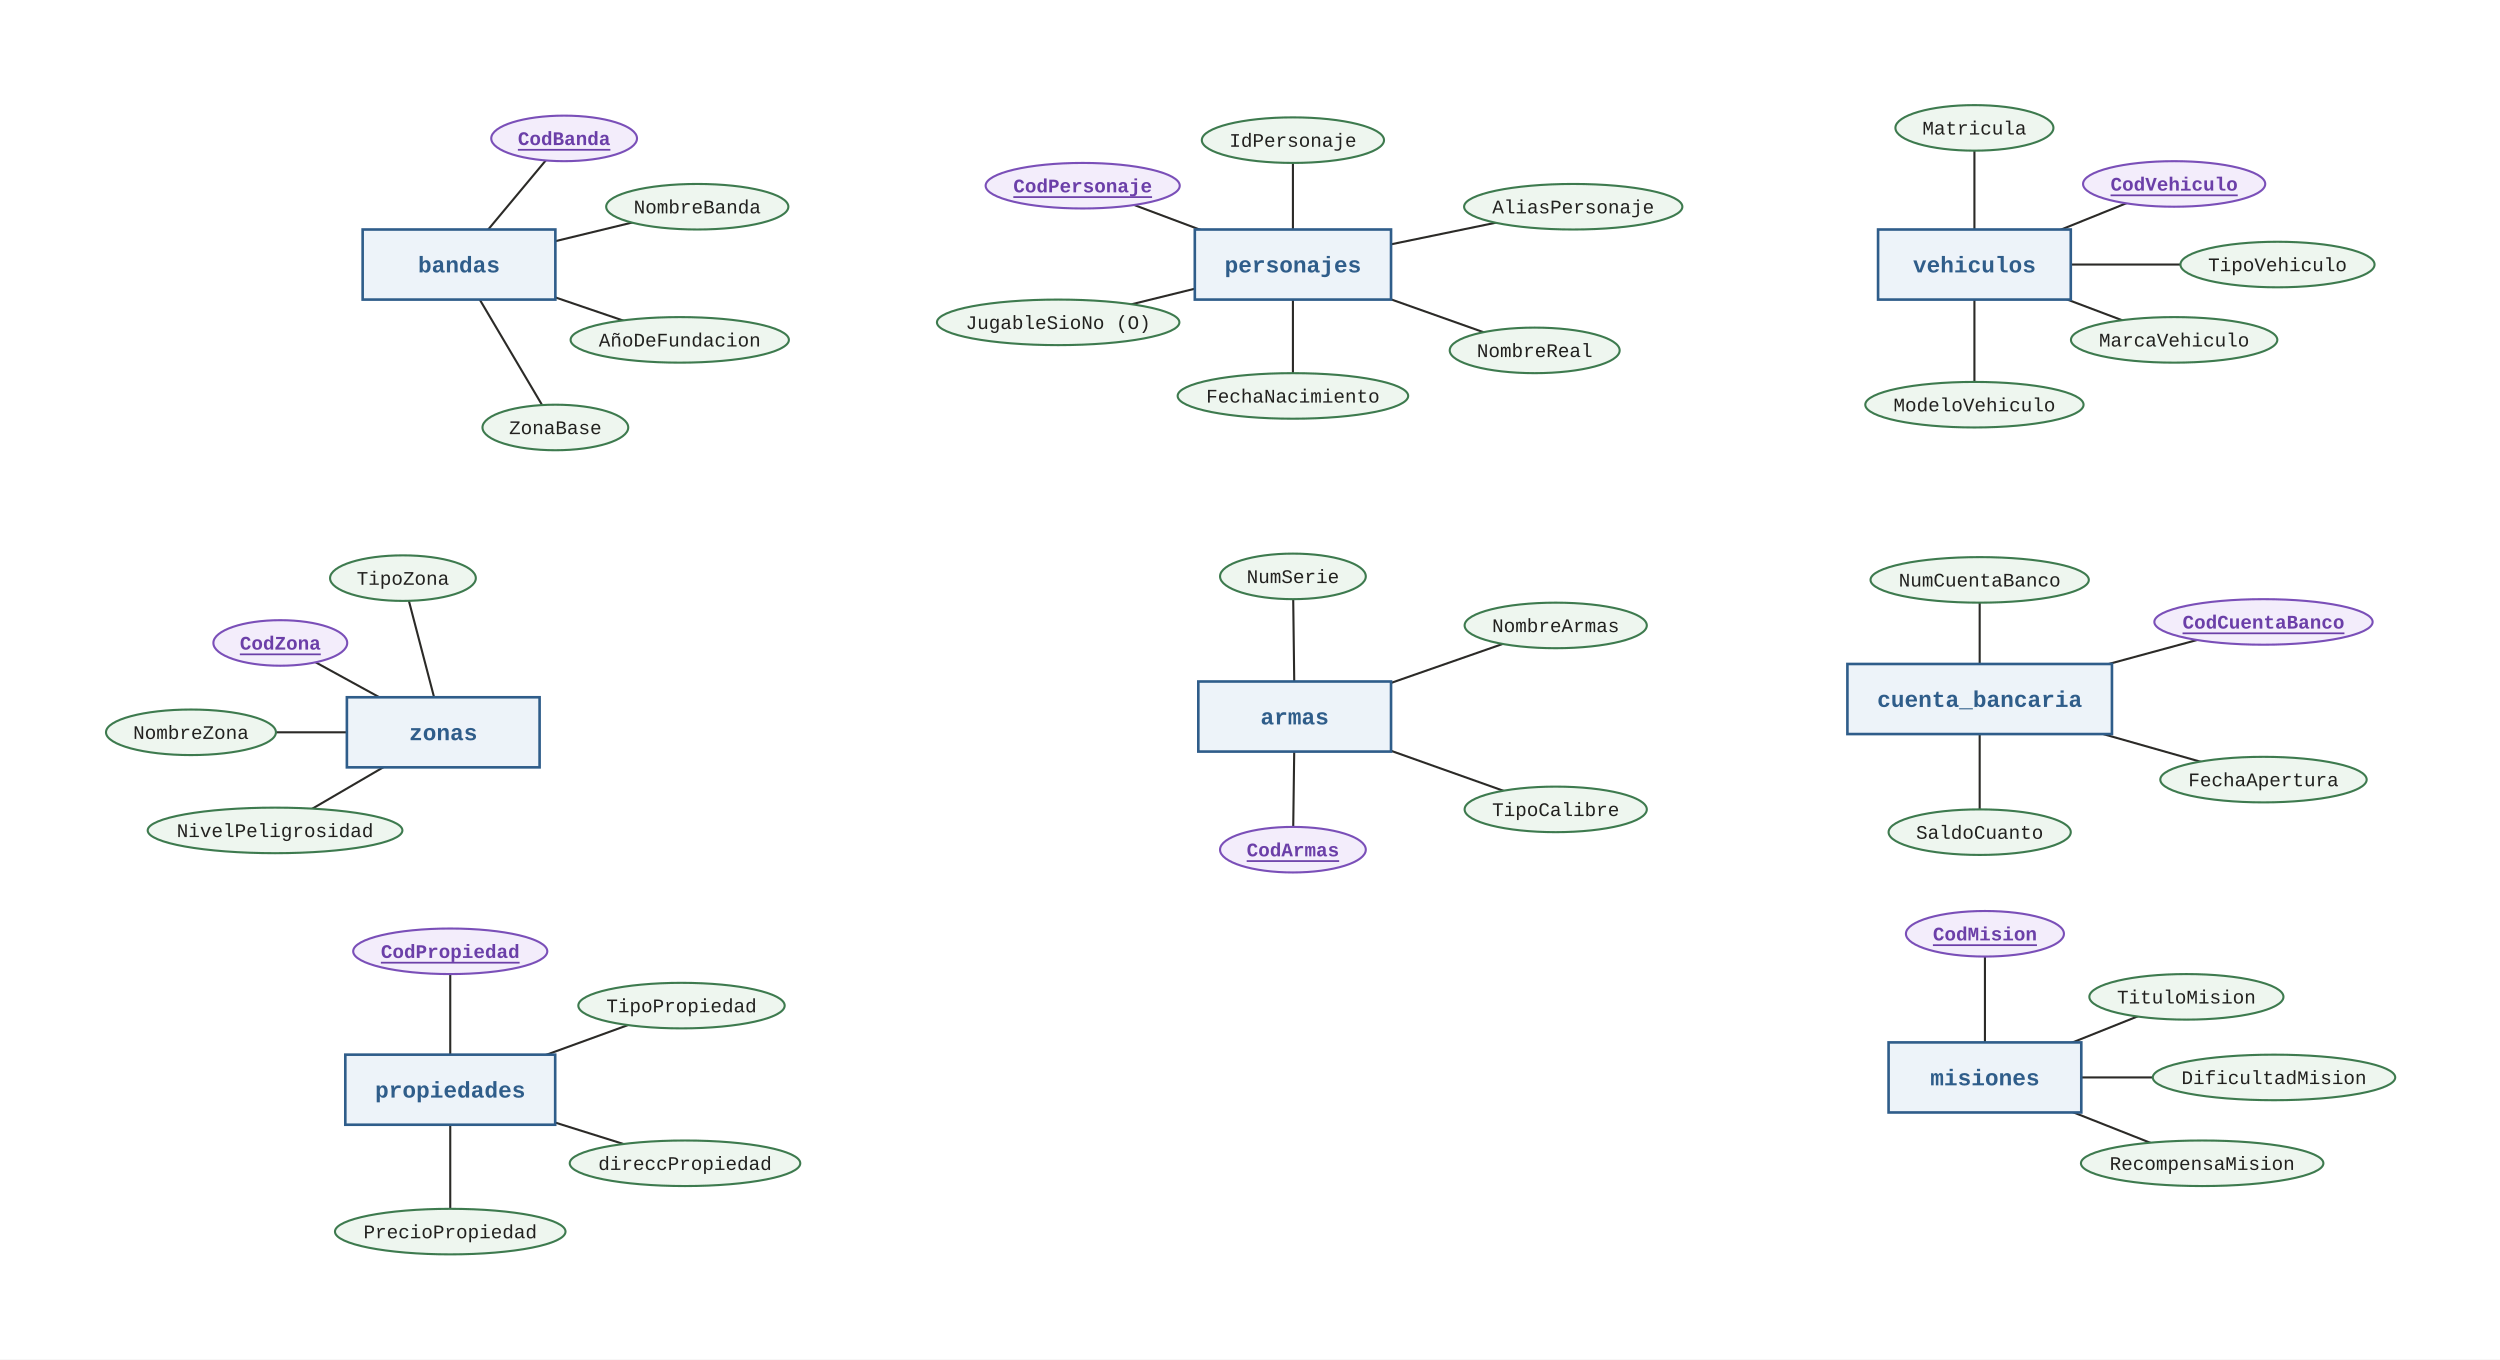
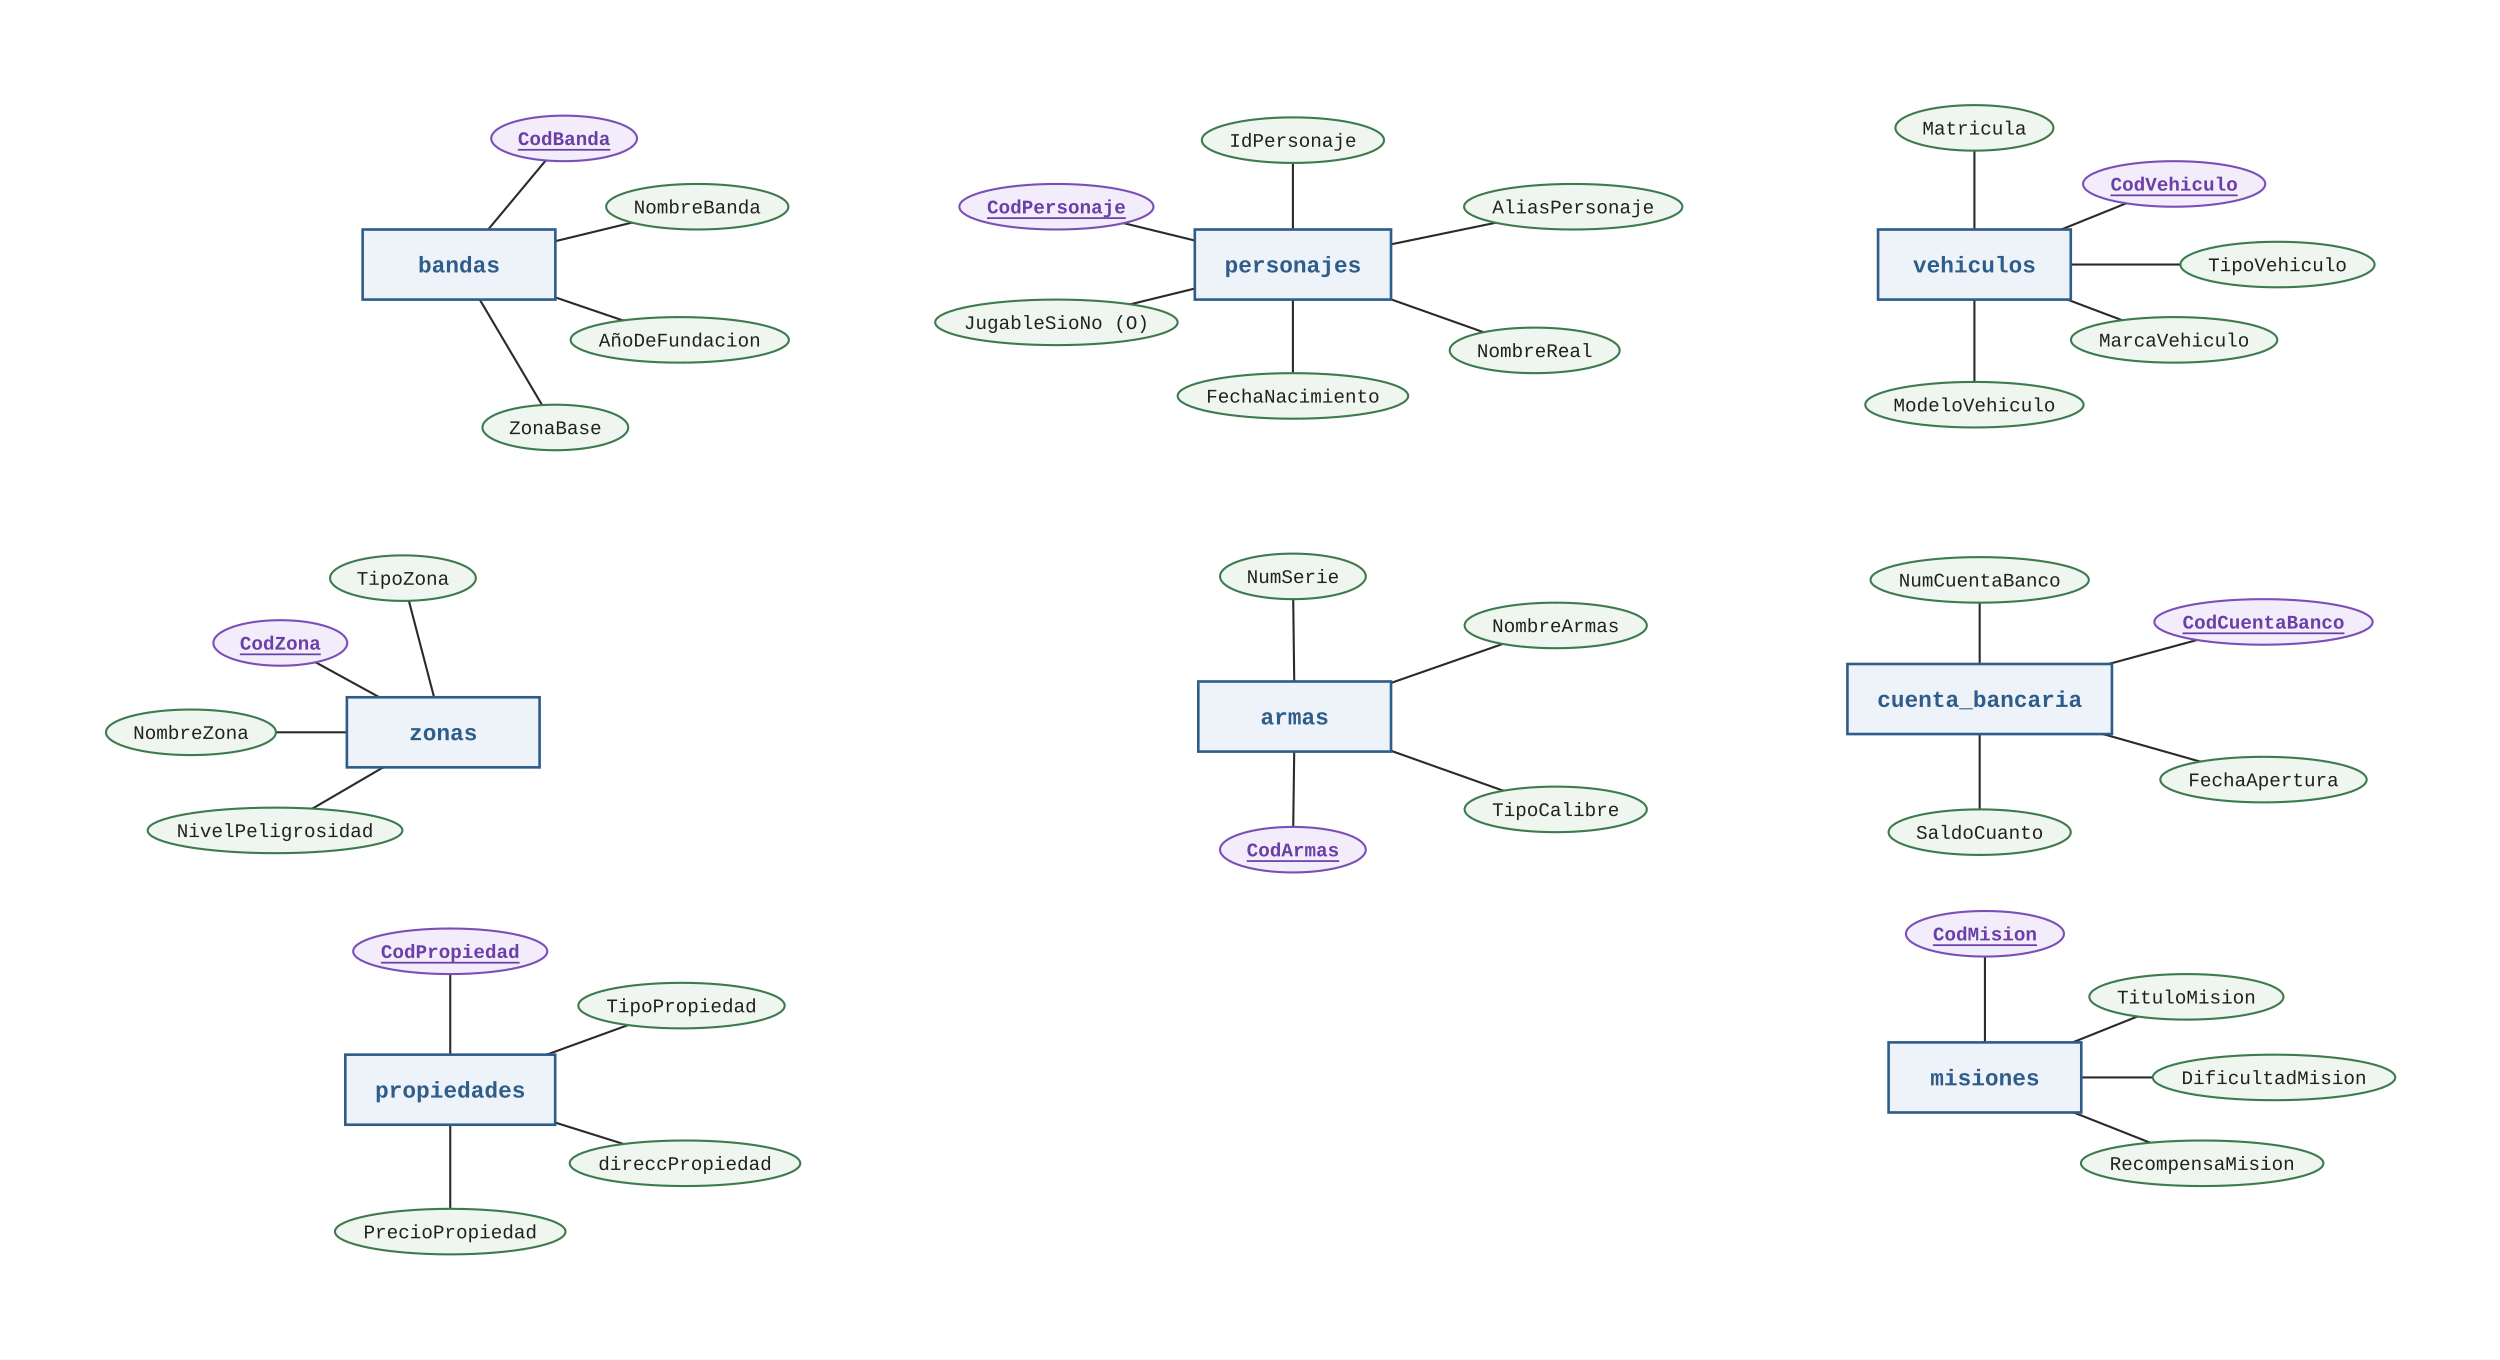
<svg xmlns="http://www.w3.org/2000/svg" viewBox="1764 1628 1427 776" width="1427" height="776">
  <style>.ln{stroke:#2B2A27;stroke-width:1.2}.mk{stroke:#2B2A27;stroke-width:1.5;fill:none}.mo{fill:#FFFFFF;stroke:#2B2A27;stroke-width:1.5}
.ent{fill:#EDF3F9;stroke:#2F5D8A;stroke-width:1.5}.dia{fill:#FBF2E0;stroke:#9C6510;stroke-width:1.5}.att{fill:#EEF6EF;stroke:#3D7A4E;stroke-width:1.2}.att.key{fill:#F3EDFB;stroke:#7A4FB8}.att.dr{stroke-dasharray:4 3}
.ent.in,.dia.in{fill:none}.dup{stroke:#C0362C;stroke-width:2.4}
.tx{fill:#22211F;font:11px Consolas,'JetBrains Mono','Courier New',monospace}.txk{fill:#6B3FA8;font-weight:600}.tb{font:600 13px Consolas,'JetBrains Mono','Courier New',monospace;fill:#2F5D8A}.tr{font:600 12px Consolas,'JetBrains Mono','Courier New',monospace;fill:#9C6510}.tt{font:600 10px Consolas,'JetBrains Mono','Courier New',monospace;fill:#6B6A64}
.ul{stroke:#6B3FA8;stroke-width:1}.ul.p{stroke-dasharray:3 2}.card{font:600 11px Consolas,'JetBrains Mono','Courier New',monospace;fill:#A2441C;paint-order:stroke;stroke:#FFFFFF;stroke-width:4px;stroke-linejoin:round}.cardq{fill:#6B6A64}
.tbox{fill:#FFFFFF;stroke:#A9B2C0;stroke-width:1}.thd{fill:#33557F}.thx{font:600 12.5px Consolas,'JetBrains Mono','Courier New',monospace;fill:#FFFFFF}.cx{font:11.5px Consolas,'JetBrains Mono','Courier New',monospace;fill:#22211F}.cpk{fill:#6B3FA8;font-weight:600}.cfk{fill:#A3304A}.cty{fill:#6B6A64;font-weight:400}.uq{font:600 9px Consolas,'JetBrains Mono','Courier New',monospace;fill:#2A7F8F}
.lk{stroke:#6B6A64;stroke-width:1.4;fill:none}.lk.dash{stroke-dasharray:6 4}.lkm{stroke:#6B6A64;stroke-width:1.5;fill:none}.lko{fill:#FFFFFF;stroke:#6B6A64;stroke-width:1.5}
.ipk{fill:#8E5FD0}.ifk{fill:#B4364E}.icol{fill:#2A7F8F}.inul{fill:none;stroke:#2A7F8F;stroke-width:1.3}
.rbox{fill:#FFFFFF;stroke:#22211F;stroke-width:1.1}.rnm{font:600 12.5px Consolas,'JetBrains Mono','Courier New',monospace;fill:#2F5D8A}.rcol{font:12px Consolas,'JetBrains Mono','Courier New',monospace;fill:#22211F}.rpk{font-weight:700;fill:#6B3FA8}.rfk{fill:#A3304A}.rul{stroke:#6B3FA8;stroke-width:1.1}
.rtag{font:600 9.5px Consolas,'JetBrains Mono','Courier New',monospace;fill:#6B6A64}.rarr{fill:none;stroke:#B4364E;stroke-width:1.1}.rhead{fill:#B4364E}
.ent.hd,.dia.hd{fill:none}.ktag{font:700 9px Consolas,'JetBrains Mono','Courier New',monospace;fill:#6B6A64}.rlab{fill:#FFFFFF;stroke:none;opacity:.92}.dia.assoc{stroke-dasharray:5 3}.ln.lid{stroke-width:2.2}.isal{fill:#9C6510}.skt{fill:#2F5D8A}
.thx.dup{fill:#FFC2BD}.cx.dup,.rnm.dup,.rcol.dup{fill:#C0362C;text-decoration:underline}
.note{stroke-width:1.2}.note-fold{stroke-width:1.2}.nc-y{fill:#FFF4C2;stroke:#D2AE36}.nc-b{fill:#DDEBFA;stroke:#7AA3D6}.nc-g{fill:#DFF2E1;stroke:#7DBB87}.nc-p{fill:#FBE1EC;stroke:#D98AAE}.note-fold{filter:brightness(.93)}.note-tx{font:12px 'Segoe UI',Arial,sans-serif;fill:#2B2A27}</style>
  <rect x="1764" y="1628" width="1427" height="776" fill="#ffffff" />
  <line x1="2017" y1="2046" x2="1924" y2="1995" class="ln" />
  <line x1="2017" y1="2046" x2="1873" y2="2046" class="ln" />
  <line x1="2017" y1="2046" x2="1994" y2="1958" class="ln" />
  <line x1="2017" y1="2046" x2="1921" y2="2102" class="ln" />
  <line x1="2502" y1="1779" x2="2502" y2="1708" class="ln" />
  <line x1="2502" y1="1779" x2="2662" y2="1746" class="ln" />
  <line x1="2502" y1="1779" x2="2640" y2="1828" class="ln" />
  <line x1="2502" y1="1779" x2="2502" y2="1854" class="ln" />
-   <line x1="2502" y1="1779" x2="2368" y2="1812" class="ln" />
+   <line x1="2502" y1="1779" x2="2367" y2="1812" class="ln" />
  <line x1="2026" y1="1779" x2="2086" y2="1707" class="ln" />
  <line x1="2026" y1="1779" x2="2162" y2="1746" class="ln" />
  <line x1="2026" y1="1779" x2="2152" y2="1822" class="ln" />
  <line x1="2026" y1="1779" x2="2081" y2="1872" class="ln" />
  <line x1="2891" y1="1779" x2="2891" y2="1701" class="ln" />
  <line x1="2891" y1="1779" x2="3005" y2="1733" class="ln" />
-   <line x1="2502" y1="1779" x2="2382" y2="1734" class="ln" />
+   <line x1="2502" y1="1779" x2="2367" y2="1746" class="ln" />
  <line x1="2891" y1="1779" x2="3005" y2="1822" class="ln" />
  <line x1="2891" y1="1779" x2="2891" y2="1859" class="ln" />
  <line x1="2891" y1="1779" x2="3064" y2="1779" class="ln" />
  <line x1="2503" y1="2037" x2="2502" y2="1957" class="ln" />
  <line x1="2503" y1="2037" x2="2652" y2="1985" class="ln" />
  <line x1="2503" y1="2037" x2="2652" y2="2090" class="ln" />
  <line x1="2503" y1="2037" x2="2502" y2="2113" class="ln" />
  <line x1="2894" y1="2027" x2="2894" y2="1959" class="ln" />
  <line x1="2894" y1="2027" x2="3056" y2="1983" class="ln" />
  <line x1="2894" y1="2027" x2="3056" y2="2073" class="ln" />
  <line x1="2894" y1="2027" x2="2894" y2="2103" class="ln" />
  <line x1="2897" y1="2243" x2="2897" y2="2161" class="ln" />
  <line x1="2897" y1="2243" x2="3012" y2="2197" class="ln" />
  <line x1="2897" y1="2243" x2="3062" y2="2243" class="ln" />
  <line x1="2897" y1="2243" x2="3021" y2="2292" class="ln" />
  <line x1="2021" y1="2250" x2="2021" y2="2171" class="ln" />
  <line x1="2021" y1="2250" x2="2153" y2="2202" class="ln" />
  <line x1="2021" y1="2250" x2="2155" y2="2292" class="ln" />
  <line x1="2021" y1="2250" x2="2021" y2="2331" class="ln" />
  <g class="node" data-id="nmwmhqvag3xdsrz">
    <rect x="1962" y="2026" width="110" height="40" class="ent" />
    <text x="2017" y="2050.5" text-anchor="middle" class="tb">zonas</text>
  </g>
  <g class="node" data-id="nmwmhrrtz46f440">
    <ellipse cx="1924" cy="1995" rx="38.2" ry="13" class="att key" />
    <text x="1924" y="1998.8" text-anchor="middle" class="tx txk">CodZona</text>
    <line x1="1900.9" y1="2001.5" x2="1947.1" y2="2001.5" class="ul" />
  </g>
  <g class="node" data-id="nmwmhs1pz4838rc">
    <ellipse cx="1873" cy="2046" rx="48.5" ry="13" class="att" />
    <text x="1873" y="2049.8" text-anchor="middle" class="tx">NombreZona</text>
  </g>
  <g class="node" data-id="nmwmhse6k4avtgo">
    <ellipse cx="1994" cy="1958" rx="41.6" ry="13" class="att" />
    <text x="1994" y="1961.8" text-anchor="middle" class="tx">TipoZona</text>
  </g>
  <g class="node" data-id="nmwmhsl8x4cs0xw">
    <ellipse cx="1921" cy="2102" rx="72.7" ry="13" class="att" />
    <text x="1921" y="2105.8" text-anchor="middle" class="tx">NivelPeligrosidad</text>
  </g>
  <g class="node" data-id="nmwmhtg534eof8d">
    <rect x="2446" y="1759" width="112" height="40" class="ent" />
    <text x="2502" y="1783.5" text-anchor="middle" class="tb">personajes</text>
  </g>
  <g class="node" data-id="nmwmhtvoe4fcd3s">
    <ellipse cx="2502" cy="1708" rx="52" ry="13" class="att" />
    <text x="2502" y="1711.8" text-anchor="middle" class="tx">IdPersonaje</text>
  </g>
  <g class="node" data-id="nmwmhtzp54hasp6">
    <ellipse cx="2662" cy="1746" rx="62.3" ry="13" class="att" />
    <text x="2662" y="1749.8" text-anchor="middle" class="tx">AliasPersonaje</text>
  </g>
  <g class="node" data-id="nmwmhu9s44jnxp9">
    <ellipse cx="2640" cy="1828" rx="48.5" ry="13" class="att" />
    <text x="2640" y="1831.8" text-anchor="middle" class="tx">NombreReal</text>
  </g>
  <g class="node" data-id="nmwmhvhij4l5lyf">
    <ellipse cx="2502" cy="1854" rx="65.8" ry="13" class="att" />
    <text x="2502" y="1857.8" text-anchor="middle" class="tx">FechaNacimiento</text>
  </g>
  <g class="node" data-id="nmwmhw2st4nqzpn">
-     <ellipse cx="2368" cy="1812" rx="69.2" ry="13" class="att" />
-     <text x="2368" y="1815.8" text-anchor="middle" class="tx">JugableSioNo (O)</text>
+     <ellipse cx="2367" cy="1812" rx="69.2" ry="13" class="att" />
+     <text x="2367" y="1815.8" text-anchor="middle" class="tx">JugableSioNo (O)</text>
  </g>
  <g class="node" data-id="nmwmhxjzb4pf9rv">
    <rect x="1971" y="1759" width="110" height="40" class="ent" />
    <text x="2026" y="1783.5" text-anchor="middle" class="tb">bandas</text>
  </g>
  <g class="node" data-id="nmwmhxsy74qo5d7">
    <ellipse cx="2086" cy="1707" rx="41.6" ry="13" class="att key" />
    <text x="2086" y="1710.8" text-anchor="middle" class="tx txk">CodBanda</text>
    <line x1="2059.6" y1="1713.5" x2="2112.4" y2="1713.5" class="ul" />
  </g>
  <g class="node" data-id="nmwmhy7ny4s7mmz">
    <ellipse cx="2162" cy="1746" rx="52" ry="13" class="att" />
    <text x="2162" y="1749.8" text-anchor="middle" class="tx">NombreBanda</text>
  </g>
  <g class="node" data-id="nmwmhzwdd4umxmz">
    <ellipse cx="2152" cy="1822" rx="62.3" ry="13" class="att" />
    <text x="2152" y="1825.8" text-anchor="middle" class="tx">AñoDeFundacion</text>
  </g>
  <g class="node" data-id="nmwmi0gy84w97ze">
    <ellipse cx="2081" cy="1872" rx="41.6" ry="13" class="att" />
    <text x="2081" y="1875.8" text-anchor="middle" class="tx">ZonaBase</text>
  </g>
  <g class="node" data-id="nmwmi2cq74yrbnu">
    <rect x="2836" y="1759" width="110" height="40" class="ent" />
    <text x="2891" y="1783.5" text-anchor="middle" class="tb">vehiculos</text>
  </g>
  <g class="node" data-id="nmwmi2nv34ztt1i">
    <ellipse cx="2891" cy="1701" rx="45.1" ry="13" class="att" />
    <text x="2891" y="1704.8" text-anchor="middle" class="tx">Matricula</text>
  </g>
  <g class="node" data-id="nmwmi3kmf51jxje">
    <ellipse cx="3005" cy="1733" rx="52" ry="13" class="att key" />
    <text x="3005" y="1736.8" text-anchor="middle" class="tx txk">CodVehiculo</text>
    <line x1="2968.7" y1="1739.5" x2="3041.3" y2="1739.5" class="ul" />
  </g>
  <g class="node" data-id="nmwmi402d53smqh">
-     <ellipse cx="2382" cy="1734" rx="55.4" ry="13" class="att key" />
-     <text x="2382" y="1737.8" text-anchor="middle" class="tx txk">CodPersonaje</text>
-     <line x1="2342.4" y1="1740.5" x2="2421.6" y2="1740.5" class="ul" />
+     <ellipse cx="2367" cy="1746" rx="55.4" ry="13" class="att key" />
+     <text x="2367" y="1749.8" text-anchor="middle" class="tx txk">CodPersonaje</text>
+     <line x1="2327.4" y1="1752.5" x2="2406.6" y2="1752.5" class="ul" />
  </g>
  <g class="node" data-id="nmwmi4m2t551h8a">
    <ellipse cx="3005" cy="1822" rx="58.9" ry="13" class="att" />
    <text x="3005" y="1825.8" text-anchor="middle" class="tx">MarcaVehiculo</text>
  </g>
  <g class="node" data-id="nmwmi5d3357tlys">
    <ellipse cx="2891" cy="1859" rx="62.3" ry="13" class="att" />
    <text x="2891" y="1862.8" text-anchor="middle" class="tx">ModeloVehiculo</text>
  </g>
  <g class="node" data-id="nmwmi6y4t590tg7">
    <ellipse cx="3064" cy="1779" rx="55.4" ry="13" class="att" />
    <text x="3064" y="1782.8" text-anchor="middle" class="tx">TipoVehiculo</text>
  </g>
  <g class="node" data-id="nmwmia2g75bo3id">
    <rect x="2448" y="2017" width="110" height="40" class="ent" />
    <text x="2503" y="2041.5" text-anchor="middle" class="tb">armas</text>
  </g>
  <g class="node" data-id="nmwmia8na5ce6x1">
    <ellipse cx="2502" cy="1957" rx="41.6" ry="13" class="att" />
    <text x="2502" y="1960.8" text-anchor="middle" class="tx">NumSerie</text>
  </g>
  <g class="node" data-id="nmwmiasoj5eu1sq">
    <ellipse cx="2652" cy="1985" rx="52" ry="13" class="att" />
    <text x="2652" y="1988.8" text-anchor="middle" class="tx">NombreArmas</text>
  </g>
  <g class="node" data-id="nmwmic04b5gq8px">
    <ellipse cx="2652" cy="2090" rx="52" ry="13" class="att" />
    <text x="2652" y="2093.8" text-anchor="middle" class="tx">TipoCalibre</text>
  </g>
  <g class="node" data-id="nmwmie3675k2tdn">
    <ellipse cx="2502" cy="2113" rx="41.6" ry="13" class="att key" />
    <text x="2502" y="2116.8" text-anchor="middle" class="tx txk">CodArmas</text>
    <line x1="2475.6" y1="2119.5" x2="2528.4" y2="2119.5" class="ul" />
  </g>
  <g class="node" data-id="nmwmieuhb5myfep">
    <rect x="2818.5" y="2007" width="151" height="40" class="ent" />
    <text x="2894" y="2031.5" text-anchor="middle" class="tb">cuenta_bancaria</text>
  </g>
  <g class="node" data-id="nmwmifxlj5nexyy">
    <ellipse cx="2894" cy="1959" rx="62.3" ry="13" class="att" />
    <text x="2894" y="1962.8" text-anchor="middle" class="tx">NumCuentaBanco</text>
  </g>
  <g class="node" data-id="nmwmih6ur5pqn8f">
    <ellipse cx="3056" cy="1983" rx="62.3" ry="13" class="att key" />
    <text x="3056" y="1986.8" text-anchor="middle" class="tx txk">CodCuentaBanco</text>
    <line x1="3009.8" y1="1989.5" x2="3102.2" y2="1989.5" class="ul" />
  </g>
  <g class="node" data-id="nmwmih70n5rkz42">
    <ellipse cx="3056" cy="2073" rx="58.9" ry="13" class="att" />
    <text x="3056" y="2076.8" text-anchor="middle" class="tx">FechaApertura</text>
  </g>
  <g class="node" data-id="nmwmilzss5tyocj">
    <ellipse cx="2894" cy="2103" rx="52" ry="13" class="att" />
    <text x="2894" y="2106.8" text-anchor="middle" class="tx">SaldoCuanto</text>
  </g>
  <g class="node" data-id="nmwmio5i75v8jmj">
    <rect x="2842" y="2223" width="110" height="40" class="ent" />
    <text x="2897" y="2247.5" text-anchor="middle" class="tb">misiones</text>
  </g>
  <g class="node" data-id="nmwmiow465w8po8">
    <ellipse cx="2897" cy="2161" rx="45.1" ry="13" class="att key" />
    <text x="2897" y="2164.8" text-anchor="middle" class="tx txk">CodMision</text>
    <line x1="2867.3" y1="2167.5" x2="2926.7" y2="2167.5" class="ul" />
  </g>
  <g class="node" data-id="nmwmir5ci5yhlv1">
    <ellipse cx="3012" cy="2197" rx="55.4" ry="13" class="att" />
    <text x="3012" y="2200.8" text-anchor="middle" class="tx">TituloMision</text>
  </g>
  <g class="node" data-id="nmwmirrxe60nf3k">
    <ellipse cx="3062" cy="2243" rx="69.2" ry="13" class="att" />
    <text x="3062" y="2246.8" text-anchor="middle" class="tx">DificultadMision</text>
  </g>
  <g class="node" data-id="nmwmisx1w62qcp3">
    <ellipse cx="3021" cy="2292" rx="69.2" ry="13" class="att" />
    <text x="3021" y="2295.8" text-anchor="middle" class="tx">RecompensaMision</text>
  </g>
  <g class="node" data-id="nmwmiwxrr6474jo">
    <rect x="1961.1" y="2230" width="119.8" height="40" class="ent" />
    <text x="2021" y="2254.5" text-anchor="middle" class="tb">propiedades</text>
  </g>
  <g class="node" data-id="nmwmj46ri65fsi7">
    <ellipse cx="2021" cy="2171" rx="55.4" ry="13" class="att key" />
    <text x="2021" y="2174.8" text-anchor="middle" class="tx txk">CodPropiedad</text>
    <line x1="1981.4" y1="2177.5" x2="2060.6" y2="2177.5" class="ul" />
  </g>
  <g class="node" data-id="nmwmj4fdq67bwgb">
    <ellipse cx="2153" cy="2202" rx="58.9" ry="13" class="att" />
    <text x="2153" y="2205.8" text-anchor="middle" class="tx">TipoPropiedad</text>
  </g>
  <g class="node" data-id="nmwmj5cyw692ayh">
    <ellipse cx="2155" cy="2292" rx="65.8" ry="13" class="att" />
    <text x="2155" y="2295.8" text-anchor="middle" class="tx">direccPropiedad</text>
  </g>
  <g class="node" data-id="nmwmj8ovs6bwnpc">
    <ellipse cx="2021" cy="2331" rx="65.8" ry="13" class="att" />
    <text x="2021" y="2334.8" text-anchor="middle" class="tx">PrecioPropiedad</text>
  </g>
</svg>
